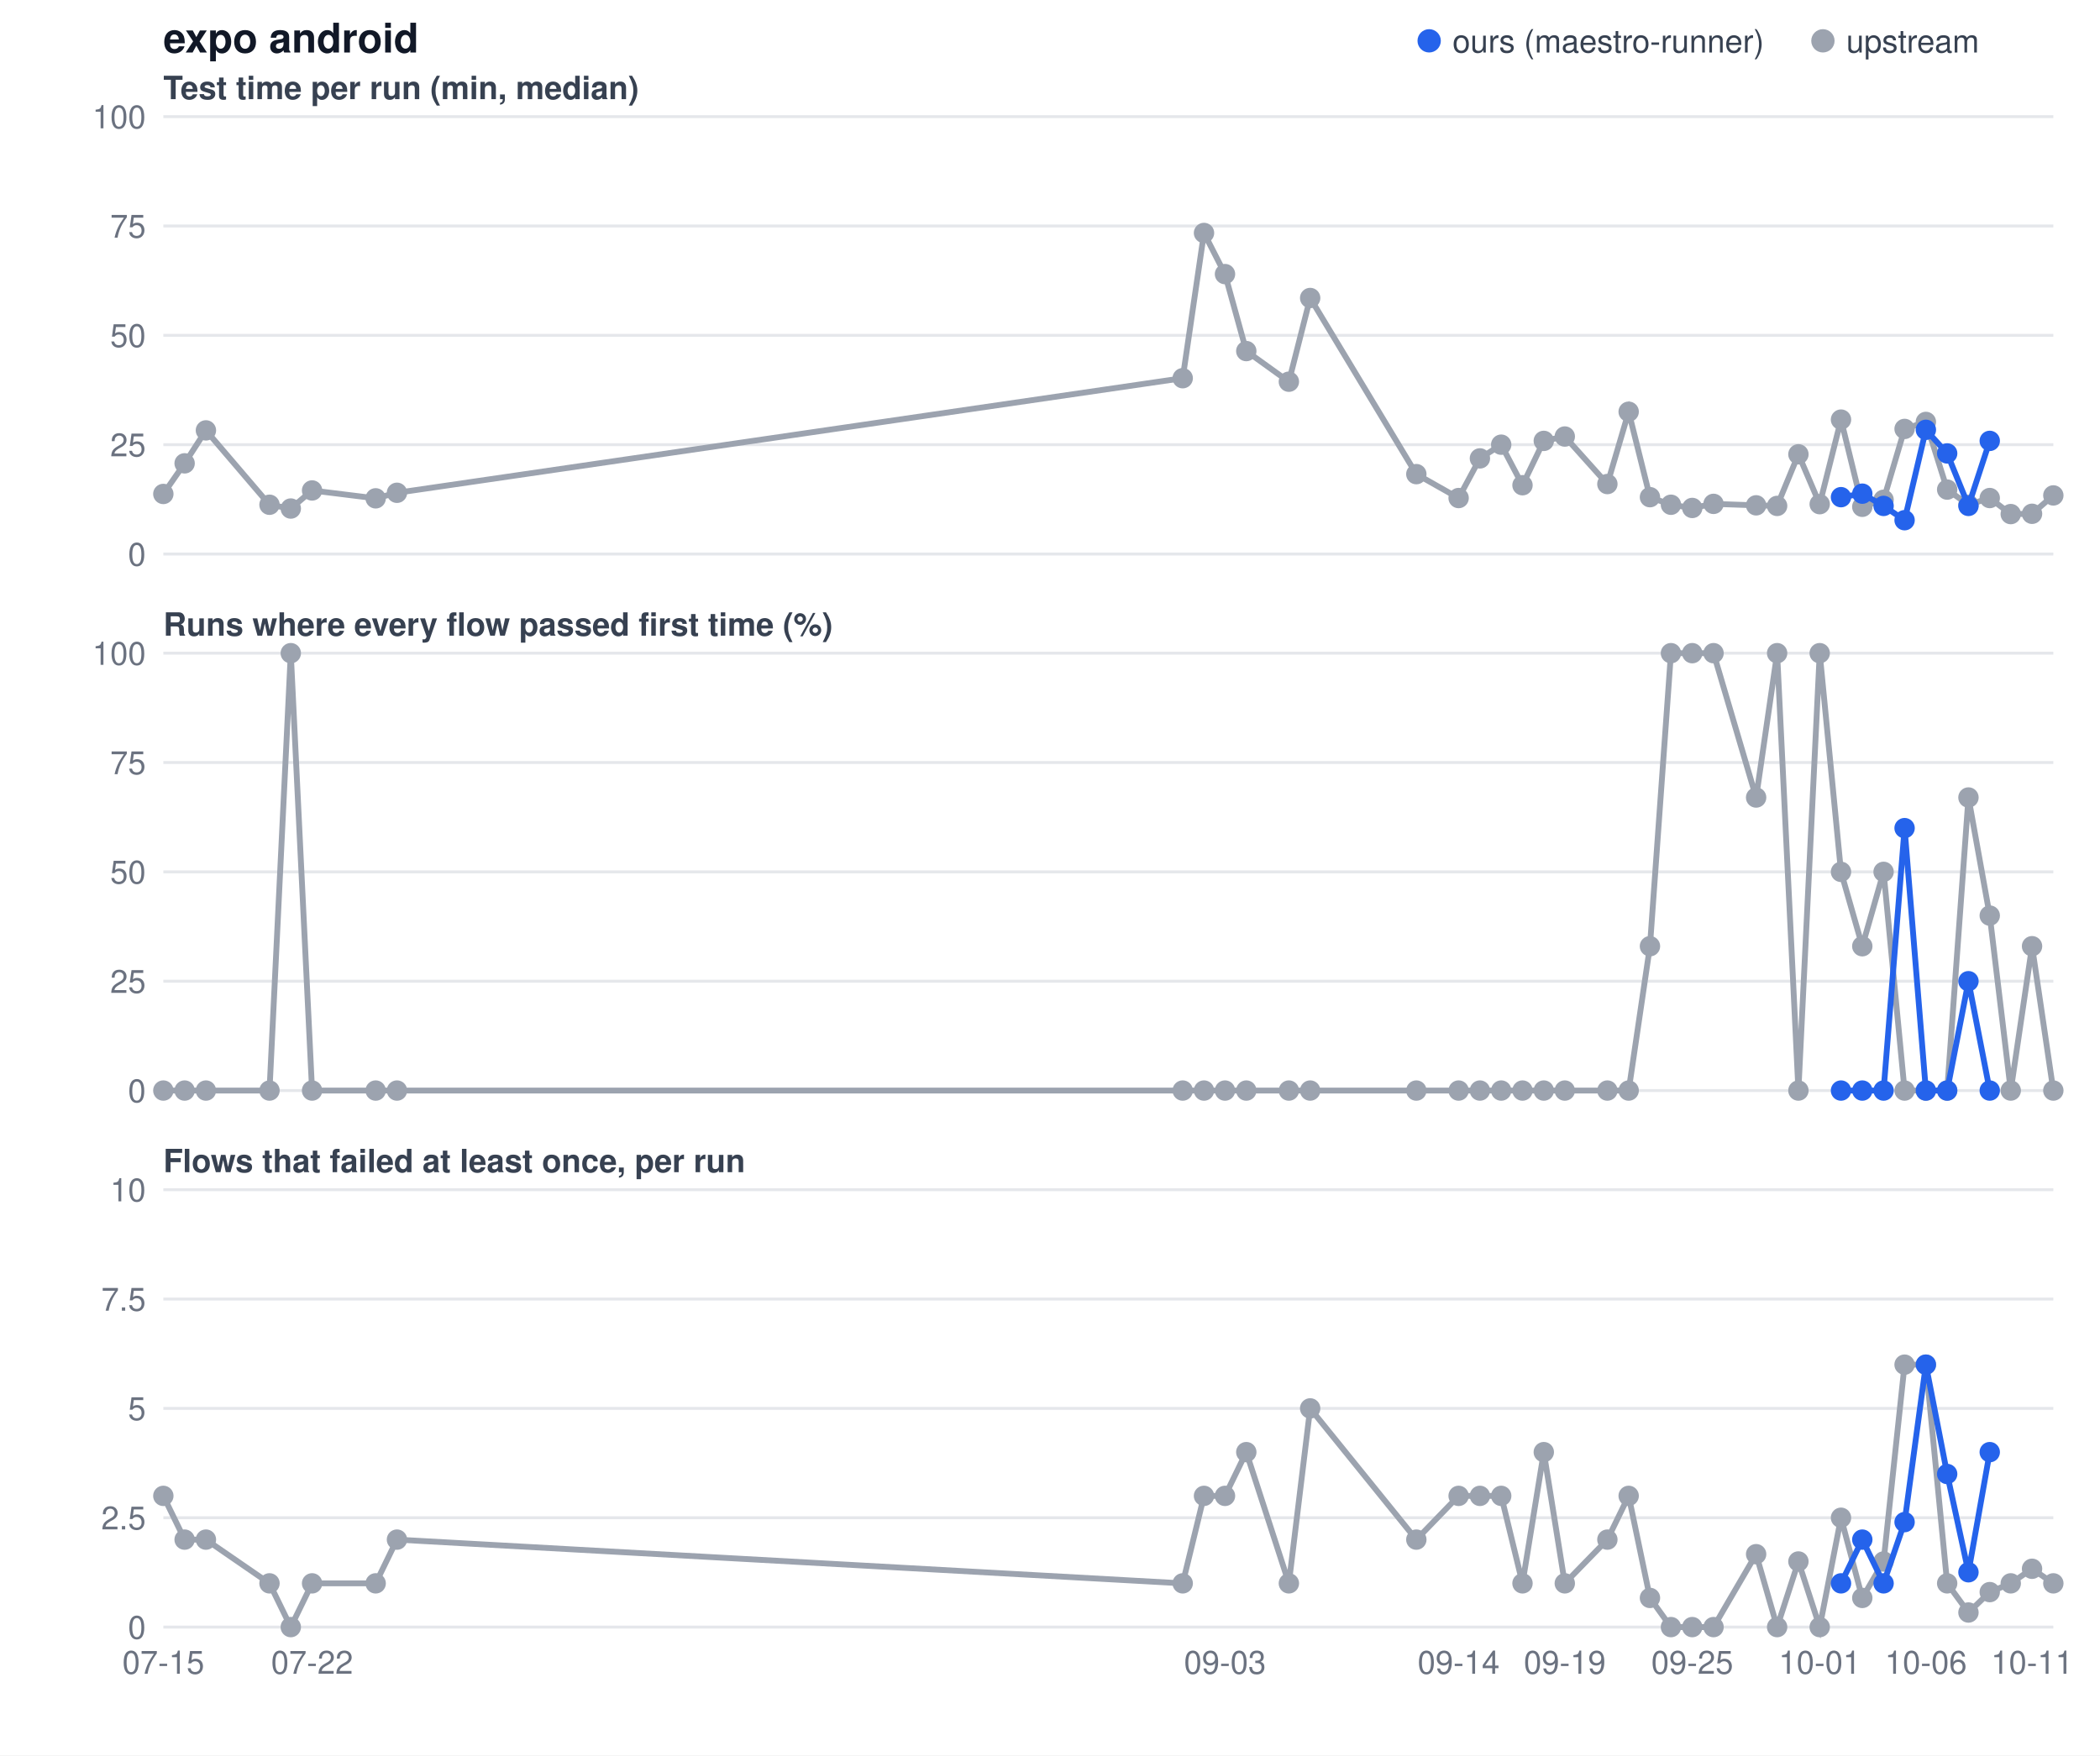
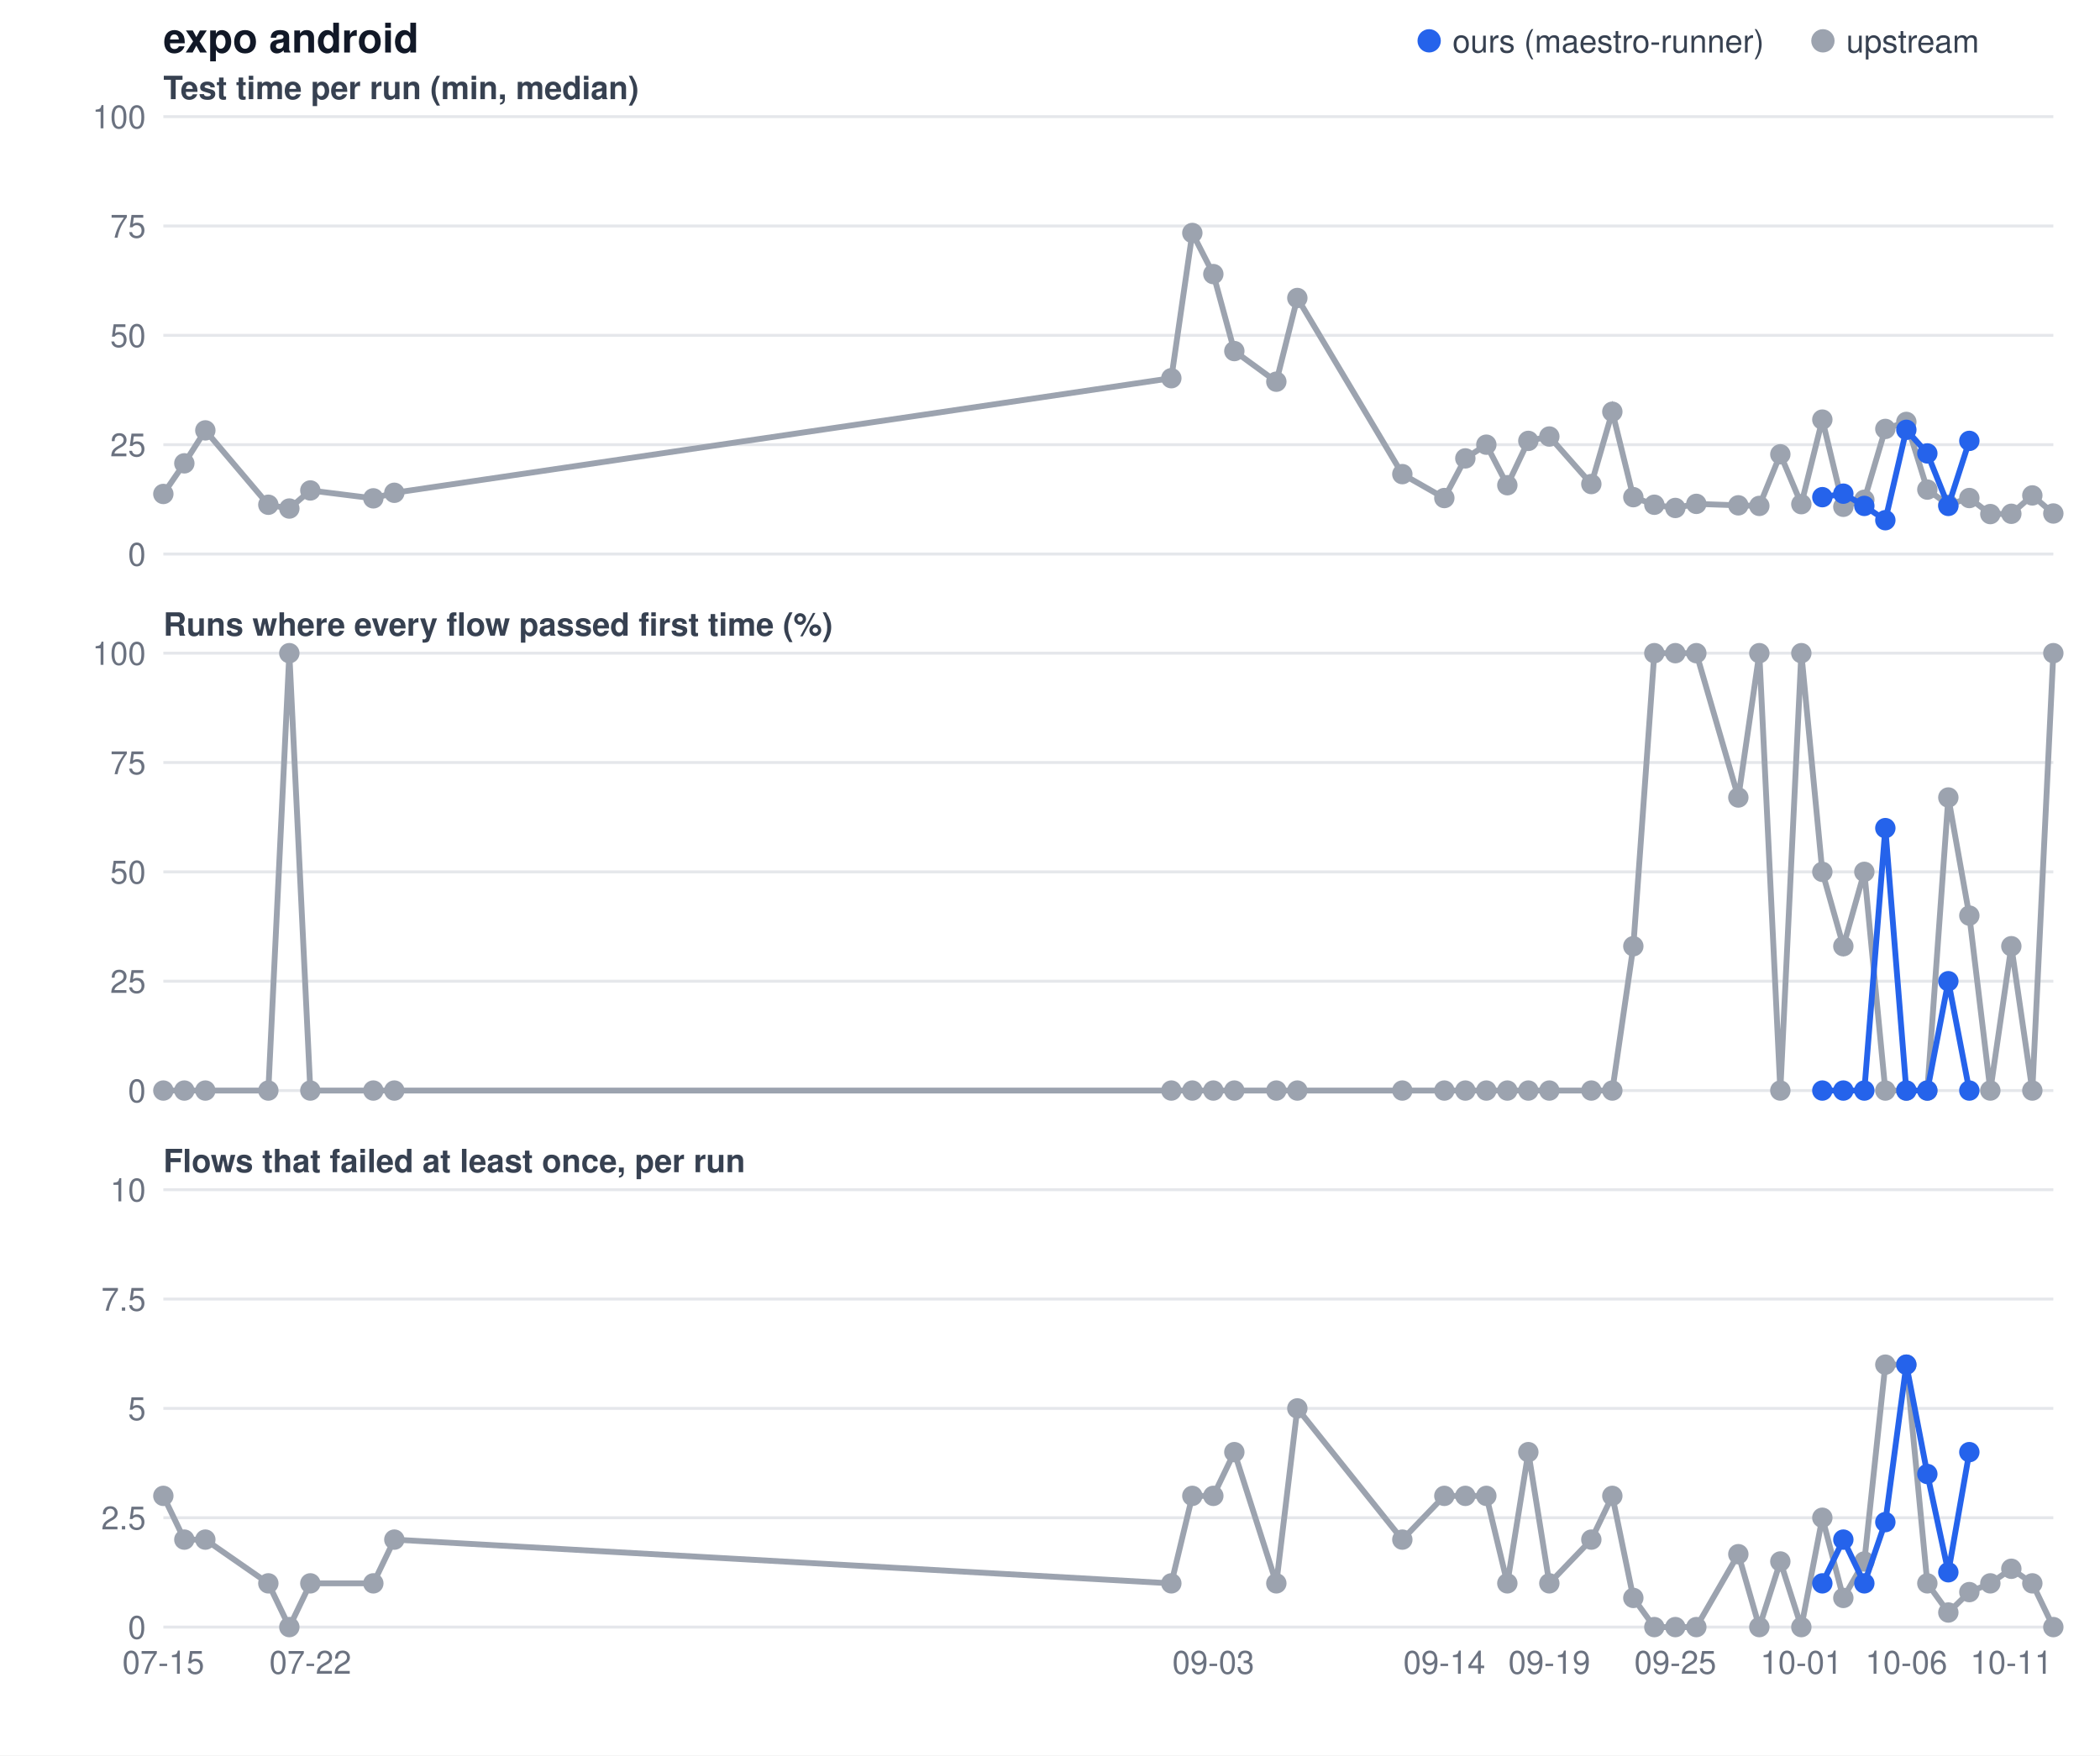
<svg xmlns="http://www.w3.org/2000/svg" width="720" height="602" font-family="-apple-system,Segoe UI,Helvetica,Arial,sans-serif" font-size="11">
  <rect width="100%" height="100%" fill="#ffffff" />
  <text x="56" y="18" font-size="14" font-weight="600" fill="#111827">expo android</text>
  <circle cx="490" cy="14" r="4" fill="#2563eb" />
  <text x="498" y="18" fill="#374151">ours (maestro-runner)</text>
  <circle cx="625" cy="14" r="4" fill="#9ca3af" />
  <text x="633" y="18" fill="#374151">upstream</text>
  <text x="56" y="34" fill="#374151" font-weight="600">Test time per run (min, median)</text>
  <line x1="56" x2="704" y1="190.0" y2="190.0" stroke="#e5e7eb" />
  <text x="50" y="194.0" text-anchor="end" fill="#6b7280">0</text>
  <line x1="56" x2="704" y1="152.5" y2="152.5" stroke="#e5e7eb" />
  <text x="50" y="156.5" text-anchor="end" fill="#6b7280">25</text>
  <line x1="56" x2="704" y1="115.0" y2="115.0" stroke="#e5e7eb" />
  <text x="50" y="119.0" text-anchor="end" fill="#6b7280">50</text>
  <line x1="56" x2="704" y1="77.5" y2="77.5" stroke="#e5e7eb" />
  <text x="50" y="81.5" text-anchor="end" fill="#6b7280">75</text>
  <line x1="56" x2="704" y1="40.0" y2="40.0" stroke="#e5e7eb" />
  <text x="50" y="44.0" text-anchor="end" fill="#6b7280">100</text>
-   <polyline fill="none" stroke="#9ca3af" stroke-width="2" points="56.0,169.4 63.3,158.9 70.6,147.6 92.4,173.1 99.7,174.4 107.0,168.2 128.8,170.9 136.1,169.0 405.5,129.7 412.8,79.9 420.0,94.0 427.3,120.4 441.9,130.9 449.2,102.2 485.6,162.6 500.1,170.8 507.4,157.2 514.7,152.5 522.0,166.4 529.3,151.2 536.5,149.7 551.1,166.0 558.4,141.2 565.7,170.5 572.9,173.1 580.2,174.2 587.5,172.8 602.1,173.3 609.3,173.5 616.6,155.8 623.9,172.9 631.2,143.9 638.5,173.8 645.8,171.4 653.0,147.1 660.3,144.7 667.6,167.9 674.9,173.1 682.2,170.8 689.4,176.3 696.7,176.2 704.0,169.9" />
+   <polyline fill="none" stroke="#9ca3af" stroke-width="2" points="56.0,169.4 63.2,158.9 70.4,147.6 92.0,173.1 99.2,174.4 106.4,168.2 128.0,170.9 135.2,169.0 401.6,129.7 408.8,79.9 416.0,94.0 423.2,120.4 437.6,130.9 444.8,102.2 480.8,162.6 495.2,170.8 502.4,157.2 509.6,152.5 516.8,166.4 524.0,151.2 531.2,149.7 545.6,166.0 552.8,141.2 560.0,170.5 567.2,173.1 574.4,174.2 581.6,172.8 596.0,173.3 603.2,173.5 610.4,155.8 617.6,172.9 624.8,143.9 632.0,173.8 639.2,171.4 646.4,147.1 653.6,144.7 660.8,167.9 668.0,173.1 675.2,170.8 682.4,176.3 689.6,176.2 696.8,169.9 704.0,176.1" />
  <circle cx="56.0" cy="169.4" r="3.5" fill="#9ca3af" />
-   <circle cx="63.3" cy="158.9" r="3.5" fill="#9ca3af" />
-   <circle cx="70.6" cy="147.6" r="3.5" fill="#9ca3af" />
-   <circle cx="92.4" cy="173.1" r="3.5" fill="#9ca3af" />
-   <circle cx="99.7" cy="174.4" r="3.5" fill="#9ca3af" />
-   <circle cx="107.0" cy="168.2" r="3.5" fill="#9ca3af" />
-   <circle cx="128.8" cy="170.9" r="3.5" fill="#9ca3af" />
-   <circle cx="136.1" cy="169.0" r="3.5" fill="#9ca3af" />
-   <circle cx="405.5" cy="129.7" r="3.5" fill="#9ca3af" />
-   <circle cx="412.8" cy="79.9" r="3.5" fill="#9ca3af" />
-   <circle cx="420.0" cy="94.0" r="3.5" fill="#9ca3af" />
-   <circle cx="427.3" cy="120.4" r="3.5" fill="#9ca3af" />
-   <circle cx="441.9" cy="130.9" r="3.5" fill="#9ca3af" />
-   <circle cx="449.2" cy="102.2" r="3.5" fill="#9ca3af" />
-   <circle cx="485.6" cy="162.6" r="3.5" fill="#9ca3af" />
-   <circle cx="500.1" cy="170.8" r="3.5" fill="#9ca3af" />
-   <circle cx="507.4" cy="157.2" r="3.5" fill="#9ca3af" />
-   <circle cx="514.7" cy="152.5" r="3.5" fill="#9ca3af" />
-   <circle cx="522.0" cy="166.4" r="3.5" fill="#9ca3af" />
-   <circle cx="529.3" cy="151.2" r="3.5" fill="#9ca3af" />
-   <circle cx="536.5" cy="149.7" r="3.5" fill="#9ca3af" />
-   <circle cx="551.1" cy="166.0" r="3.5" fill="#9ca3af" />
-   <circle cx="558.4" cy="141.2" r="3.5" fill="#9ca3af" />
-   <circle cx="565.7" cy="170.5" r="3.5" fill="#9ca3af" />
-   <circle cx="572.9" cy="173.1" r="3.5" fill="#9ca3af" />
-   <circle cx="580.2" cy="174.2" r="3.5" fill="#9ca3af" />
-   <circle cx="587.5" cy="172.8" r="3.5" fill="#9ca3af" />
-   <circle cx="602.1" cy="173.3" r="3.5" fill="#9ca3af" />
-   <circle cx="609.3" cy="173.5" r="3.5" fill="#9ca3af" />
-   <circle cx="616.6" cy="155.8" r="3.5" fill="#9ca3af" />
-   <circle cx="623.9" cy="172.9" r="3.5" fill="#9ca3af" />
-   <circle cx="631.2" cy="143.9" r="3.5" fill="#9ca3af" />
-   <circle cx="638.5" cy="173.8" r="3.5" fill="#9ca3af" />
-   <circle cx="645.8" cy="171.4" r="3.5" fill="#9ca3af" />
-   <circle cx="653.0" cy="147.1" r="3.5" fill="#9ca3af" />
-   <circle cx="660.3" cy="144.7" r="3.5" fill="#9ca3af" />
-   <circle cx="667.6" cy="167.9" r="3.5" fill="#9ca3af" />
-   <circle cx="674.9" cy="173.1" r="3.5" fill="#9ca3af" />
-   <circle cx="682.2" cy="170.8" r="3.5" fill="#9ca3af" />
-   <circle cx="689.4" cy="176.3" r="3.5" fill="#9ca3af" />
-   <circle cx="696.7" cy="176.2" r="3.5" fill="#9ca3af" />
-   <circle cx="704.0" cy="169.9" r="3.5" fill="#9ca3af" />
-   <polyline fill="none" stroke="#2563eb" stroke-width="2" points="631.2,170.5 638.5,169.3 645.8,173.5 653.0,178.4 660.3,147.4 667.6,155.5 674.9,173.5 682.2,151.2" />
-   <circle cx="631.2" cy="170.5" r="3.5" fill="#2563eb" />
-   <circle cx="638.5" cy="169.3" r="3.5" fill="#2563eb" />
-   <circle cx="645.8" cy="173.5" r="3.5" fill="#2563eb" />
-   <circle cx="653.0" cy="178.4" r="3.5" fill="#2563eb" />
-   <circle cx="660.3" cy="147.4" r="3.5" fill="#2563eb" />
-   <circle cx="667.6" cy="155.5" r="3.5" fill="#2563eb" />
-   <circle cx="674.9" cy="173.5" r="3.5" fill="#2563eb" />
-   <circle cx="682.2" cy="151.2" r="3.5" fill="#2563eb" />
+   <circle cx="63.2" cy="158.9" r="3.5" fill="#9ca3af" />
+   <circle cx="70.4" cy="147.6" r="3.5" fill="#9ca3af" />
+   <circle cx="92.0" cy="173.1" r="3.5" fill="#9ca3af" />
+   <circle cx="99.2" cy="174.4" r="3.5" fill="#9ca3af" />
+   <circle cx="106.4" cy="168.2" r="3.5" fill="#9ca3af" />
+   <circle cx="128.0" cy="170.9" r="3.5" fill="#9ca3af" />
+   <circle cx="135.2" cy="169.0" r="3.5" fill="#9ca3af" />
+   <circle cx="401.6" cy="129.7" r="3.5" fill="#9ca3af" />
+   <circle cx="408.8" cy="79.9" r="3.5" fill="#9ca3af" />
+   <circle cx="416.0" cy="94.0" r="3.5" fill="#9ca3af" />
+   <circle cx="423.2" cy="120.4" r="3.5" fill="#9ca3af" />
+   <circle cx="437.6" cy="130.9" r="3.5" fill="#9ca3af" />
+   <circle cx="444.8" cy="102.2" r="3.5" fill="#9ca3af" />
+   <circle cx="480.8" cy="162.6" r="3.5" fill="#9ca3af" />
+   <circle cx="495.2" cy="170.8" r="3.5" fill="#9ca3af" />
+   <circle cx="502.4" cy="157.2" r="3.5" fill="#9ca3af" />
+   <circle cx="509.6" cy="152.5" r="3.5" fill="#9ca3af" />
+   <circle cx="516.8" cy="166.4" r="3.5" fill="#9ca3af" />
+   <circle cx="524.0" cy="151.2" r="3.5" fill="#9ca3af" />
+   <circle cx="531.2" cy="149.7" r="3.5" fill="#9ca3af" />
+   <circle cx="545.6" cy="166.0" r="3.5" fill="#9ca3af" />
+   <circle cx="552.8" cy="141.2" r="3.5" fill="#9ca3af" />
+   <circle cx="560.0" cy="170.5" r="3.5" fill="#9ca3af" />
+   <circle cx="567.2" cy="173.1" r="3.5" fill="#9ca3af" />
+   <circle cx="574.4" cy="174.2" r="3.5" fill="#9ca3af" />
+   <circle cx="581.6" cy="172.8" r="3.5" fill="#9ca3af" />
+   <circle cx="596.0" cy="173.3" r="3.5" fill="#9ca3af" />
+   <circle cx="603.2" cy="173.5" r="3.5" fill="#9ca3af" />
+   <circle cx="610.4" cy="155.8" r="3.5" fill="#9ca3af" />
+   <circle cx="617.6" cy="172.9" r="3.5" fill="#9ca3af" />
+   <circle cx="624.8" cy="143.9" r="3.5" fill="#9ca3af" />
+   <circle cx="632.0" cy="173.8" r="3.5" fill="#9ca3af" />
+   <circle cx="639.2" cy="171.4" r="3.5" fill="#9ca3af" />
+   <circle cx="646.4" cy="147.1" r="3.5" fill="#9ca3af" />
+   <circle cx="653.6" cy="144.7" r="3.5" fill="#9ca3af" />
+   <circle cx="660.8" cy="167.9" r="3.5" fill="#9ca3af" />
+   <circle cx="668.0" cy="173.1" r="3.5" fill="#9ca3af" />
+   <circle cx="675.2" cy="170.8" r="3.5" fill="#9ca3af" />
+   <circle cx="682.4" cy="176.3" r="3.5" fill="#9ca3af" />
+   <circle cx="689.6" cy="176.2" r="3.5" fill="#9ca3af" />
+   <circle cx="696.8" cy="169.9" r="3.5" fill="#9ca3af" />
+   <circle cx="704.0" cy="176.1" r="3.5" fill="#9ca3af" />
+   <polyline fill="none" stroke="#2563eb" stroke-width="2" points="624.8,170.5 632.0,169.3 639.2,173.5 646.4,178.4 653.6,147.4 660.8,155.5 668.0,173.5 675.2,151.2" />
+   <circle cx="624.8" cy="170.5" r="3.5" fill="#2563eb" />
+   <circle cx="632.0" cy="169.3" r="3.5" fill="#2563eb" />
+   <circle cx="639.2" cy="173.5" r="3.5" fill="#2563eb" />
+   <circle cx="646.4" cy="178.4" r="3.5" fill="#2563eb" />
+   <circle cx="653.6" cy="147.4" r="3.5" fill="#2563eb" />
+   <circle cx="660.8" cy="155.5" r="3.5" fill="#2563eb" />
+   <circle cx="668.0" cy="173.5" r="3.5" fill="#2563eb" />
+   <circle cx="675.2" cy="151.2" r="3.5" fill="#2563eb" />
  <text x="56" y="218" fill="#374151" font-weight="600">Runs where every flow passed first time (%)</text>
  <line x1="56" x2="704" y1="374.0" y2="374.0" stroke="#e5e7eb" />
  <text x="50" y="378.0" text-anchor="end" fill="#6b7280">0</text>
  <line x1="56" x2="704" y1="336.5" y2="336.5" stroke="#e5e7eb" />
  <text x="50" y="340.5" text-anchor="end" fill="#6b7280">25</text>
  <line x1="56" x2="704" y1="299.0" y2="299.0" stroke="#e5e7eb" />
  <text x="50" y="303.0" text-anchor="end" fill="#6b7280">50</text>
  <line x1="56" x2="704" y1="261.5" y2="261.5" stroke="#e5e7eb" />
  <text x="50" y="265.5" text-anchor="end" fill="#6b7280">75</text>
  <line x1="56" x2="704" y1="224.0" y2="224.0" stroke="#e5e7eb" />
  <text x="50" y="228.0" text-anchor="end" fill="#6b7280">100</text>
-   <polyline fill="none" stroke="#9ca3af" stroke-width="2" points="56.0,374.0 63.3,374.0 70.6,374.0 92.4,374.0 99.7,224.0 107.0,374.0 128.8,374.0 136.1,374.0 405.5,374.0 412.8,374.0 420.0,374.0 427.3,374.0 441.9,374.0 449.2,374.0 485.6,374.0 500.1,374.0 507.4,374.0 514.7,374.0 522.0,374.0 529.3,374.0 536.5,374.0 551.1,374.0 558.4,374.0 565.7,324.5 572.9,224.0 580.2,224.0 587.5,224.0 602.1,273.5 609.3,224.0 616.6,374.0 623.9,224.0 631.2,299.0 638.5,324.5 645.8,299.0 653.0,374.0 660.3,374.0 667.6,374.0 674.9,273.5 682.2,314.0 689.4,374.0 696.7,324.5 704.0,374.0" />
+   <polyline fill="none" stroke="#9ca3af" stroke-width="2" points="56.0,374.0 63.2,374.0 70.4,374.0 92.0,374.0 99.2,224.0 106.4,374.0 128.0,374.0 135.2,374.0 401.6,374.0 408.8,374.0 416.0,374.0 423.2,374.0 437.6,374.0 444.8,374.0 480.8,374.0 495.2,374.0 502.4,374.0 509.6,374.0 516.8,374.0 524.0,374.0 531.2,374.0 545.6,374.0 552.8,374.0 560.0,324.5 567.2,224.0 574.4,224.0 581.6,224.0 596.0,273.5 603.2,224.0 610.4,374.0 617.6,224.0 624.8,299.0 632.0,324.5 639.2,299.0 646.4,374.0 653.6,374.0 660.8,374.0 668.0,273.5 675.2,314.0 682.4,374.0 689.6,324.5 696.8,374.0 704.0,224.0" />
  <circle cx="56.0" cy="374.0" r="3.5" fill="#9ca3af" />
-   <circle cx="63.3" cy="374.0" r="3.5" fill="#9ca3af" />
-   <circle cx="70.6" cy="374.0" r="3.5" fill="#9ca3af" />
-   <circle cx="92.4" cy="374.0" r="3.5" fill="#9ca3af" />
-   <circle cx="99.7" cy="224.0" r="3.5" fill="#9ca3af" />
-   <circle cx="107.0" cy="374.0" r="3.5" fill="#9ca3af" />
-   <circle cx="128.8" cy="374.0" r="3.5" fill="#9ca3af" />
-   <circle cx="136.1" cy="374.0" r="3.5" fill="#9ca3af" />
-   <circle cx="405.5" cy="374.0" r="3.5" fill="#9ca3af" />
-   <circle cx="412.8" cy="374.0" r="3.5" fill="#9ca3af" />
-   <circle cx="420.0" cy="374.0" r="3.5" fill="#9ca3af" />
-   <circle cx="427.3" cy="374.0" r="3.5" fill="#9ca3af" />
-   <circle cx="441.9" cy="374.0" r="3.5" fill="#9ca3af" />
-   <circle cx="449.2" cy="374.0" r="3.5" fill="#9ca3af" />
-   <circle cx="485.6" cy="374.0" r="3.5" fill="#9ca3af" />
-   <circle cx="500.1" cy="374.0" r="3.5" fill="#9ca3af" />
-   <circle cx="507.4" cy="374.0" r="3.5" fill="#9ca3af" />
-   <circle cx="514.7" cy="374.0" r="3.5" fill="#9ca3af" />
-   <circle cx="522.0" cy="374.0" r="3.5" fill="#9ca3af" />
-   <circle cx="529.3" cy="374.0" r="3.5" fill="#9ca3af" />
-   <circle cx="536.5" cy="374.0" r="3.5" fill="#9ca3af" />
-   <circle cx="551.1" cy="374.0" r="3.5" fill="#9ca3af" />
-   <circle cx="558.4" cy="374.0" r="3.5" fill="#9ca3af" />
-   <circle cx="565.7" cy="324.5" r="3.5" fill="#9ca3af" />
-   <circle cx="572.9" cy="224.0" r="3.5" fill="#9ca3af" />
-   <circle cx="580.2" cy="224.0" r="3.5" fill="#9ca3af" />
-   <circle cx="587.5" cy="224.0" r="3.5" fill="#9ca3af" />
-   <circle cx="602.1" cy="273.5" r="3.5" fill="#9ca3af" />
-   <circle cx="609.3" cy="224.0" r="3.5" fill="#9ca3af" />
-   <circle cx="616.6" cy="374.0" r="3.5" fill="#9ca3af" />
-   <circle cx="623.9" cy="224.0" r="3.5" fill="#9ca3af" />
-   <circle cx="631.2" cy="299.0" r="3.5" fill="#9ca3af" />
-   <circle cx="638.5" cy="324.5" r="3.5" fill="#9ca3af" />
-   <circle cx="645.8" cy="299.0" r="3.5" fill="#9ca3af" />
-   <circle cx="653.0" cy="374.0" r="3.5" fill="#9ca3af" />
-   <circle cx="660.3" cy="374.0" r="3.5" fill="#9ca3af" />
-   <circle cx="667.6" cy="374.0" r="3.5" fill="#9ca3af" />
-   <circle cx="674.9" cy="273.5" r="3.5" fill="#9ca3af" />
-   <circle cx="682.2" cy="314.0" r="3.5" fill="#9ca3af" />
-   <circle cx="689.4" cy="374.0" r="3.5" fill="#9ca3af" />
-   <circle cx="696.7" cy="324.5" r="3.5" fill="#9ca3af" />
-   <circle cx="704.0" cy="374.0" r="3.5" fill="#9ca3af" />
-   <polyline fill="none" stroke="#2563eb" stroke-width="2" points="631.2,374.0 638.5,374.0 645.8,374.0 653.0,284.0 660.3,374.0 667.6,374.0 674.9,336.5 682.2,374.0" />
-   <circle cx="631.2" cy="374.0" r="3.5" fill="#2563eb" />
-   <circle cx="638.5" cy="374.0" r="3.5" fill="#2563eb" />
-   <circle cx="645.8" cy="374.0" r="3.5" fill="#2563eb" />
-   <circle cx="653.0" cy="284.0" r="3.5" fill="#2563eb" />
-   <circle cx="660.3" cy="374.0" r="3.5" fill="#2563eb" />
-   <circle cx="667.6" cy="374.0" r="3.5" fill="#2563eb" />
-   <circle cx="674.9" cy="336.5" r="3.5" fill="#2563eb" />
-   <circle cx="682.2" cy="374.0" r="3.5" fill="#2563eb" />
+   <circle cx="63.2" cy="374.0" r="3.5" fill="#9ca3af" />
+   <circle cx="70.4" cy="374.0" r="3.5" fill="#9ca3af" />
+   <circle cx="92.0" cy="374.0" r="3.5" fill="#9ca3af" />
+   <circle cx="99.2" cy="224.0" r="3.5" fill="#9ca3af" />
+   <circle cx="106.4" cy="374.0" r="3.5" fill="#9ca3af" />
+   <circle cx="128.0" cy="374.0" r="3.5" fill="#9ca3af" />
+   <circle cx="135.2" cy="374.0" r="3.5" fill="#9ca3af" />
+   <circle cx="401.6" cy="374.0" r="3.5" fill="#9ca3af" />
+   <circle cx="408.8" cy="374.0" r="3.5" fill="#9ca3af" />
+   <circle cx="416.0" cy="374.0" r="3.5" fill="#9ca3af" />
+   <circle cx="423.2" cy="374.0" r="3.5" fill="#9ca3af" />
+   <circle cx="437.6" cy="374.0" r="3.5" fill="#9ca3af" />
+   <circle cx="444.8" cy="374.0" r="3.5" fill="#9ca3af" />
+   <circle cx="480.8" cy="374.0" r="3.5" fill="#9ca3af" />
+   <circle cx="495.2" cy="374.0" r="3.5" fill="#9ca3af" />
+   <circle cx="502.4" cy="374.0" r="3.5" fill="#9ca3af" />
+   <circle cx="509.6" cy="374.0" r="3.5" fill="#9ca3af" />
+   <circle cx="516.8" cy="374.0" r="3.5" fill="#9ca3af" />
+   <circle cx="524.0" cy="374.0" r="3.5" fill="#9ca3af" />
+   <circle cx="531.2" cy="374.0" r="3.5" fill="#9ca3af" />
+   <circle cx="545.6" cy="374.0" r="3.5" fill="#9ca3af" />
+   <circle cx="552.8" cy="374.0" r="3.5" fill="#9ca3af" />
+   <circle cx="560.0" cy="324.5" r="3.5" fill="#9ca3af" />
+   <circle cx="567.2" cy="224.0" r="3.5" fill="#9ca3af" />
+   <circle cx="574.4" cy="224.0" r="3.5" fill="#9ca3af" />
+   <circle cx="581.6" cy="224.0" r="3.5" fill="#9ca3af" />
+   <circle cx="596.0" cy="273.5" r="3.5" fill="#9ca3af" />
+   <circle cx="603.2" cy="224.0" r="3.5" fill="#9ca3af" />
+   <circle cx="610.4" cy="374.0" r="3.5" fill="#9ca3af" />
+   <circle cx="617.6" cy="224.0" r="3.5" fill="#9ca3af" />
+   <circle cx="624.8" cy="299.0" r="3.5" fill="#9ca3af" />
+   <circle cx="632.0" cy="324.5" r="3.5" fill="#9ca3af" />
+   <circle cx="639.2" cy="299.0" r="3.5" fill="#9ca3af" />
+   <circle cx="646.4" cy="374.0" r="3.5" fill="#9ca3af" />
+   <circle cx="653.6" cy="374.0" r="3.5" fill="#9ca3af" />
+   <circle cx="660.8" cy="374.0" r="3.5" fill="#9ca3af" />
+   <circle cx="668.0" cy="273.5" r="3.5" fill="#9ca3af" />
+   <circle cx="675.2" cy="314.0" r="3.5" fill="#9ca3af" />
+   <circle cx="682.4" cy="374.0" r="3.5" fill="#9ca3af" />
+   <circle cx="689.6" cy="324.5" r="3.5" fill="#9ca3af" />
+   <circle cx="696.8" cy="374.0" r="3.5" fill="#9ca3af" />
+   <circle cx="704.0" cy="224.0" r="3.5" fill="#9ca3af" />
+   <polyline fill="none" stroke="#2563eb" stroke-width="2" points="624.8,374.0 632.0,374.0 639.2,374.0 646.4,284.0 653.6,374.0 660.8,374.0 668.0,336.5 675.2,374.0" />
+   <circle cx="624.8" cy="374.0" r="3.5" fill="#2563eb" />
+   <circle cx="632.0" cy="374.0" r="3.5" fill="#2563eb" />
+   <circle cx="639.2" cy="374.0" r="3.5" fill="#2563eb" />
+   <circle cx="646.4" cy="284.0" r="3.5" fill="#2563eb" />
+   <circle cx="653.6" cy="374.0" r="3.5" fill="#2563eb" />
+   <circle cx="660.8" cy="374.0" r="3.5" fill="#2563eb" />
+   <circle cx="668.0" cy="336.5" r="3.5" fill="#2563eb" />
+   <circle cx="675.2" cy="374.0" r="3.5" fill="#2563eb" />
  <text x="56" y="402" fill="#374151" font-weight="600">Flows that failed at least once, per run</text>
  <line x1="56" x2="704" y1="558.0" y2="558.0" stroke="#e5e7eb" />
  <text x="50" y="562.0" text-anchor="end" fill="#6b7280">0</text>
  <line x1="56" x2="704" y1="520.5" y2="520.5" stroke="#e5e7eb" />
  <text x="50" y="524.5" text-anchor="end" fill="#6b7280">2.5</text>
  <line x1="56" x2="704" y1="483.0" y2="483.0" stroke="#e5e7eb" />
  <text x="50" y="487.0" text-anchor="end" fill="#6b7280">5</text>
  <line x1="56" x2="704" y1="445.5" y2="445.5" stroke="#e5e7eb" />
  <text x="50" y="449.5" text-anchor="end" fill="#6b7280">7.5</text>
  <line x1="56" x2="704" y1="408.0" y2="408.0" stroke="#e5e7eb" />
  <text x="50" y="412.0" text-anchor="end" fill="#6b7280">10</text>
-   <polyline fill="none" stroke="#9ca3af" stroke-width="2" points="56.0,513.0 63.3,528.0 70.6,528.0 92.4,543.0 99.7,558.0 107.0,543.0 128.8,543.0 136.1,528.0 405.5,543.0 412.8,513.0 420.0,513.0 427.3,498.0 441.9,543.0 449.2,483.0 485.6,528.0 500.1,513.0 507.4,513.0 514.7,513.0 522.0,543.0 529.3,498.0 536.5,543.0 551.1,528.0 558.4,513.0 565.7,548.0 572.9,558.0 580.2,558.0 587.5,558.0 602.1,533.0 609.3,558.0 616.6,535.5 623.9,558.0 631.2,520.5 638.5,548.0 645.8,535.5 653.0,468.0 660.3,468.0 667.6,543.0 674.9,553.0 682.2,546.0 689.4,543.0 696.7,538.0 704.0,543.0" />
+   <polyline fill="none" stroke="#9ca3af" stroke-width="2" points="56.0,513.0 63.2,528.0 70.4,528.0 92.0,543.0 99.2,558.0 106.4,543.0 128.0,543.0 135.2,528.0 401.6,543.0 408.8,513.0 416.0,513.0 423.2,498.0 437.6,543.0 444.8,483.0 480.8,528.0 495.2,513.0 502.4,513.0 509.6,513.0 516.8,543.0 524.0,498.0 531.2,543.0 545.6,528.0 552.8,513.0 560.0,548.0 567.2,558.0 574.4,558.0 581.6,558.0 596.0,533.0 603.2,558.0 610.4,535.5 617.6,558.0 624.8,520.5 632.0,548.0 639.2,535.5 646.4,468.0 653.6,468.0 660.8,543.0 668.0,553.0 675.2,546.0 682.4,543.0 689.6,538.0 696.8,543.0 704.0,558.0" />
  <circle cx="56.0" cy="513.0" r="3.5" fill="#9ca3af" />
-   <circle cx="63.3" cy="528.0" r="3.5" fill="#9ca3af" />
-   <circle cx="70.6" cy="528.0" r="3.5" fill="#9ca3af" />
-   <circle cx="92.4" cy="543.0" r="3.5" fill="#9ca3af" />
-   <circle cx="99.7" cy="558.0" r="3.5" fill="#9ca3af" />
-   <circle cx="107.0" cy="543.0" r="3.5" fill="#9ca3af" />
-   <circle cx="128.8" cy="543.0" r="3.5" fill="#9ca3af" />
-   <circle cx="136.1" cy="528.0" r="3.5" fill="#9ca3af" />
-   <circle cx="405.5" cy="543.0" r="3.5" fill="#9ca3af" />
-   <circle cx="412.8" cy="513.0" r="3.5" fill="#9ca3af" />
-   <circle cx="420.0" cy="513.0" r="3.5" fill="#9ca3af" />
-   <circle cx="427.3" cy="498.0" r="3.5" fill="#9ca3af" />
-   <circle cx="441.9" cy="543.0" r="3.5" fill="#9ca3af" />
-   <circle cx="449.2" cy="483.0" r="3.5" fill="#9ca3af" />
-   <circle cx="485.6" cy="528.0" r="3.5" fill="#9ca3af" />
-   <circle cx="500.1" cy="513.0" r="3.5" fill="#9ca3af" />
-   <circle cx="507.4" cy="513.0" r="3.5" fill="#9ca3af" />
-   <circle cx="514.7" cy="513.0" r="3.5" fill="#9ca3af" />
-   <circle cx="522.0" cy="543.0" r="3.5" fill="#9ca3af" />
-   <circle cx="529.3" cy="498.0" r="3.5" fill="#9ca3af" />
-   <circle cx="536.5" cy="543.0" r="3.5" fill="#9ca3af" />
-   <circle cx="551.1" cy="528.0" r="3.5" fill="#9ca3af" />
-   <circle cx="558.4" cy="513.0" r="3.5" fill="#9ca3af" />
-   <circle cx="565.7" cy="548.0" r="3.5" fill="#9ca3af" />
-   <circle cx="572.9" cy="558.0" r="3.5" fill="#9ca3af" />
-   <circle cx="580.2" cy="558.0" r="3.5" fill="#9ca3af" />
-   <circle cx="587.5" cy="558.0" r="3.5" fill="#9ca3af" />
-   <circle cx="602.1" cy="533.0" r="3.5" fill="#9ca3af" />
-   <circle cx="609.3" cy="558.0" r="3.5" fill="#9ca3af" />
-   <circle cx="616.6" cy="535.5" r="3.5" fill="#9ca3af" />
-   <circle cx="623.9" cy="558.0" r="3.5" fill="#9ca3af" />
-   <circle cx="631.2" cy="520.5" r="3.5" fill="#9ca3af" />
-   <circle cx="638.5" cy="548.0" r="3.5" fill="#9ca3af" />
-   <circle cx="645.8" cy="535.5" r="3.5" fill="#9ca3af" />
-   <circle cx="653.0" cy="468.0" r="3.5" fill="#9ca3af" />
-   <circle cx="660.3" cy="468.0" r="3.5" fill="#9ca3af" />
-   <circle cx="667.6" cy="543.0" r="3.5" fill="#9ca3af" />
-   <circle cx="674.9" cy="553.0" r="3.5" fill="#9ca3af" />
-   <circle cx="682.2" cy="546.0" r="3.5" fill="#9ca3af" />
-   <circle cx="689.4" cy="543.0" r="3.5" fill="#9ca3af" />
-   <circle cx="696.7" cy="538.0" r="3.5" fill="#9ca3af" />
-   <circle cx="704.0" cy="543.0" r="3.5" fill="#9ca3af" />
-   <polyline fill="none" stroke="#2563eb" stroke-width="2" points="631.2,543.0 638.5,528.0 645.8,543.0 653.0,522.0 660.3,468.0 667.6,505.5 674.9,539.2 682.2,498.0" />
-   <circle cx="631.2" cy="543.0" r="3.5" fill="#2563eb" />
-   <circle cx="638.5" cy="528.0" r="3.5" fill="#2563eb" />
-   <circle cx="645.8" cy="543.0" r="3.5" fill="#2563eb" />
-   <circle cx="653.0" cy="522.0" r="3.5" fill="#2563eb" />
-   <circle cx="660.3" cy="468.0" r="3.5" fill="#2563eb" />
-   <circle cx="667.6" cy="505.5" r="3.5" fill="#2563eb" />
-   <circle cx="674.9" cy="539.2" r="3.5" fill="#2563eb" />
-   <circle cx="682.2" cy="498.0" r="3.5" fill="#2563eb" />
+   <circle cx="63.2" cy="528.0" r="3.5" fill="#9ca3af" />
+   <circle cx="70.4" cy="528.0" r="3.5" fill="#9ca3af" />
+   <circle cx="92.0" cy="543.0" r="3.5" fill="#9ca3af" />
+   <circle cx="99.2" cy="558.0" r="3.5" fill="#9ca3af" />
+   <circle cx="106.4" cy="543.0" r="3.5" fill="#9ca3af" />
+   <circle cx="128.0" cy="543.0" r="3.5" fill="#9ca3af" />
+   <circle cx="135.2" cy="528.0" r="3.5" fill="#9ca3af" />
+   <circle cx="401.6" cy="543.0" r="3.5" fill="#9ca3af" />
+   <circle cx="408.8" cy="513.0" r="3.5" fill="#9ca3af" />
+   <circle cx="416.0" cy="513.0" r="3.5" fill="#9ca3af" />
+   <circle cx="423.2" cy="498.0" r="3.5" fill="#9ca3af" />
+   <circle cx="437.6" cy="543.0" r="3.5" fill="#9ca3af" />
+   <circle cx="444.8" cy="483.0" r="3.5" fill="#9ca3af" />
+   <circle cx="480.8" cy="528.0" r="3.5" fill="#9ca3af" />
+   <circle cx="495.2" cy="513.0" r="3.5" fill="#9ca3af" />
+   <circle cx="502.4" cy="513.0" r="3.5" fill="#9ca3af" />
+   <circle cx="509.6" cy="513.0" r="3.5" fill="#9ca3af" />
+   <circle cx="516.8" cy="543.0" r="3.5" fill="#9ca3af" />
+   <circle cx="524.0" cy="498.0" r="3.5" fill="#9ca3af" />
+   <circle cx="531.2" cy="543.0" r="3.5" fill="#9ca3af" />
+   <circle cx="545.6" cy="528.0" r="3.5" fill="#9ca3af" />
+   <circle cx="552.8" cy="513.0" r="3.5" fill="#9ca3af" />
+   <circle cx="560.0" cy="548.0" r="3.5" fill="#9ca3af" />
+   <circle cx="567.2" cy="558.0" r="3.5" fill="#9ca3af" />
+   <circle cx="574.4" cy="558.0" r="3.5" fill="#9ca3af" />
+   <circle cx="581.6" cy="558.0" r="3.5" fill="#9ca3af" />
+   <circle cx="596.0" cy="533.0" r="3.5" fill="#9ca3af" />
+   <circle cx="603.2" cy="558.0" r="3.5" fill="#9ca3af" />
+   <circle cx="610.4" cy="535.5" r="3.5" fill="#9ca3af" />
+   <circle cx="617.6" cy="558.0" r="3.5" fill="#9ca3af" />
+   <circle cx="624.8" cy="520.5" r="3.5" fill="#9ca3af" />
+   <circle cx="632.0" cy="548.0" r="3.5" fill="#9ca3af" />
+   <circle cx="639.2" cy="535.5" r="3.5" fill="#9ca3af" />
+   <circle cx="646.4" cy="468.0" r="3.5" fill="#9ca3af" />
+   <circle cx="653.6" cy="468.0" r="3.5" fill="#9ca3af" />
+   <circle cx="660.8" cy="543.0" r="3.5" fill="#9ca3af" />
+   <circle cx="668.0" cy="553.0" r="3.5" fill="#9ca3af" />
+   <circle cx="675.2" cy="546.0" r="3.5" fill="#9ca3af" />
+   <circle cx="682.4" cy="543.0" r="3.5" fill="#9ca3af" />
+   <circle cx="689.6" cy="538.0" r="3.5" fill="#9ca3af" />
+   <circle cx="696.8" cy="543.0" r="3.5" fill="#9ca3af" />
+   <circle cx="704.0" cy="558.0" r="3.5" fill="#9ca3af" />
+   <polyline fill="none" stroke="#2563eb" stroke-width="2" points="624.8,543.0 632.0,528.0 639.2,543.0 646.4,522.0 653.6,468.0 660.8,505.5 668.0,539.2 675.2,498.0" />
+   <circle cx="624.8" cy="543.0" r="3.5" fill="#2563eb" />
+   <circle cx="632.0" cy="528.0" r="3.5" fill="#2563eb" />
+   <circle cx="639.2" cy="543.0" r="3.5" fill="#2563eb" />
+   <circle cx="646.4" cy="522.0" r="3.5" fill="#2563eb" />
+   <circle cx="653.6" cy="468.0" r="3.5" fill="#2563eb" />
+   <circle cx="660.8" cy="505.5" r="3.5" fill="#2563eb" />
+   <circle cx="668.0" cy="539.2" r="3.5" fill="#2563eb" />
+   <circle cx="675.2" cy="498.0" r="3.5" fill="#2563eb" />
  <text x="56.0" y="574" text-anchor="middle" fill="#6b7280">07-15</text>
-   <text x="107.0" y="574" text-anchor="middle" fill="#6b7280">07-22</text>
-   <text x="420.0" y="574" text-anchor="middle" fill="#6b7280">09-03</text>
-   <text x="500.1" y="574" text-anchor="middle" fill="#6b7280">09-14</text>
-   <text x="536.5" y="574" text-anchor="middle" fill="#6b7280">09-19</text>
-   <text x="580.2" y="574" text-anchor="middle" fill="#6b7280">09-25</text>
-   <text x="623.9" y="574" text-anchor="middle" fill="#6b7280">10-01</text>
-   <text x="660.3" y="574" text-anchor="middle" fill="#6b7280">10-06</text>
-   <text x="696.7" y="574" text-anchor="middle" fill="#6b7280">10-11</text>
+   <text x="106.4" y="574" text-anchor="middle" fill="#6b7280">07-22</text>
+   <text x="416.0" y="574" text-anchor="middle" fill="#6b7280">09-03</text>
+   <text x="495.2" y="574" text-anchor="middle" fill="#6b7280">09-14</text>
+   <text x="531.2" y="574" text-anchor="middle" fill="#6b7280">09-19</text>
+   <text x="574.4" y="574" text-anchor="middle" fill="#6b7280">09-25</text>
+   <text x="617.6" y="574" text-anchor="middle" fill="#6b7280">10-01</text>
+   <text x="653.6" y="574" text-anchor="middle" fill="#6b7280">10-06</text>
+   <text x="689.6" y="574" text-anchor="middle" fill="#6b7280">10-11</text>
</svg>
